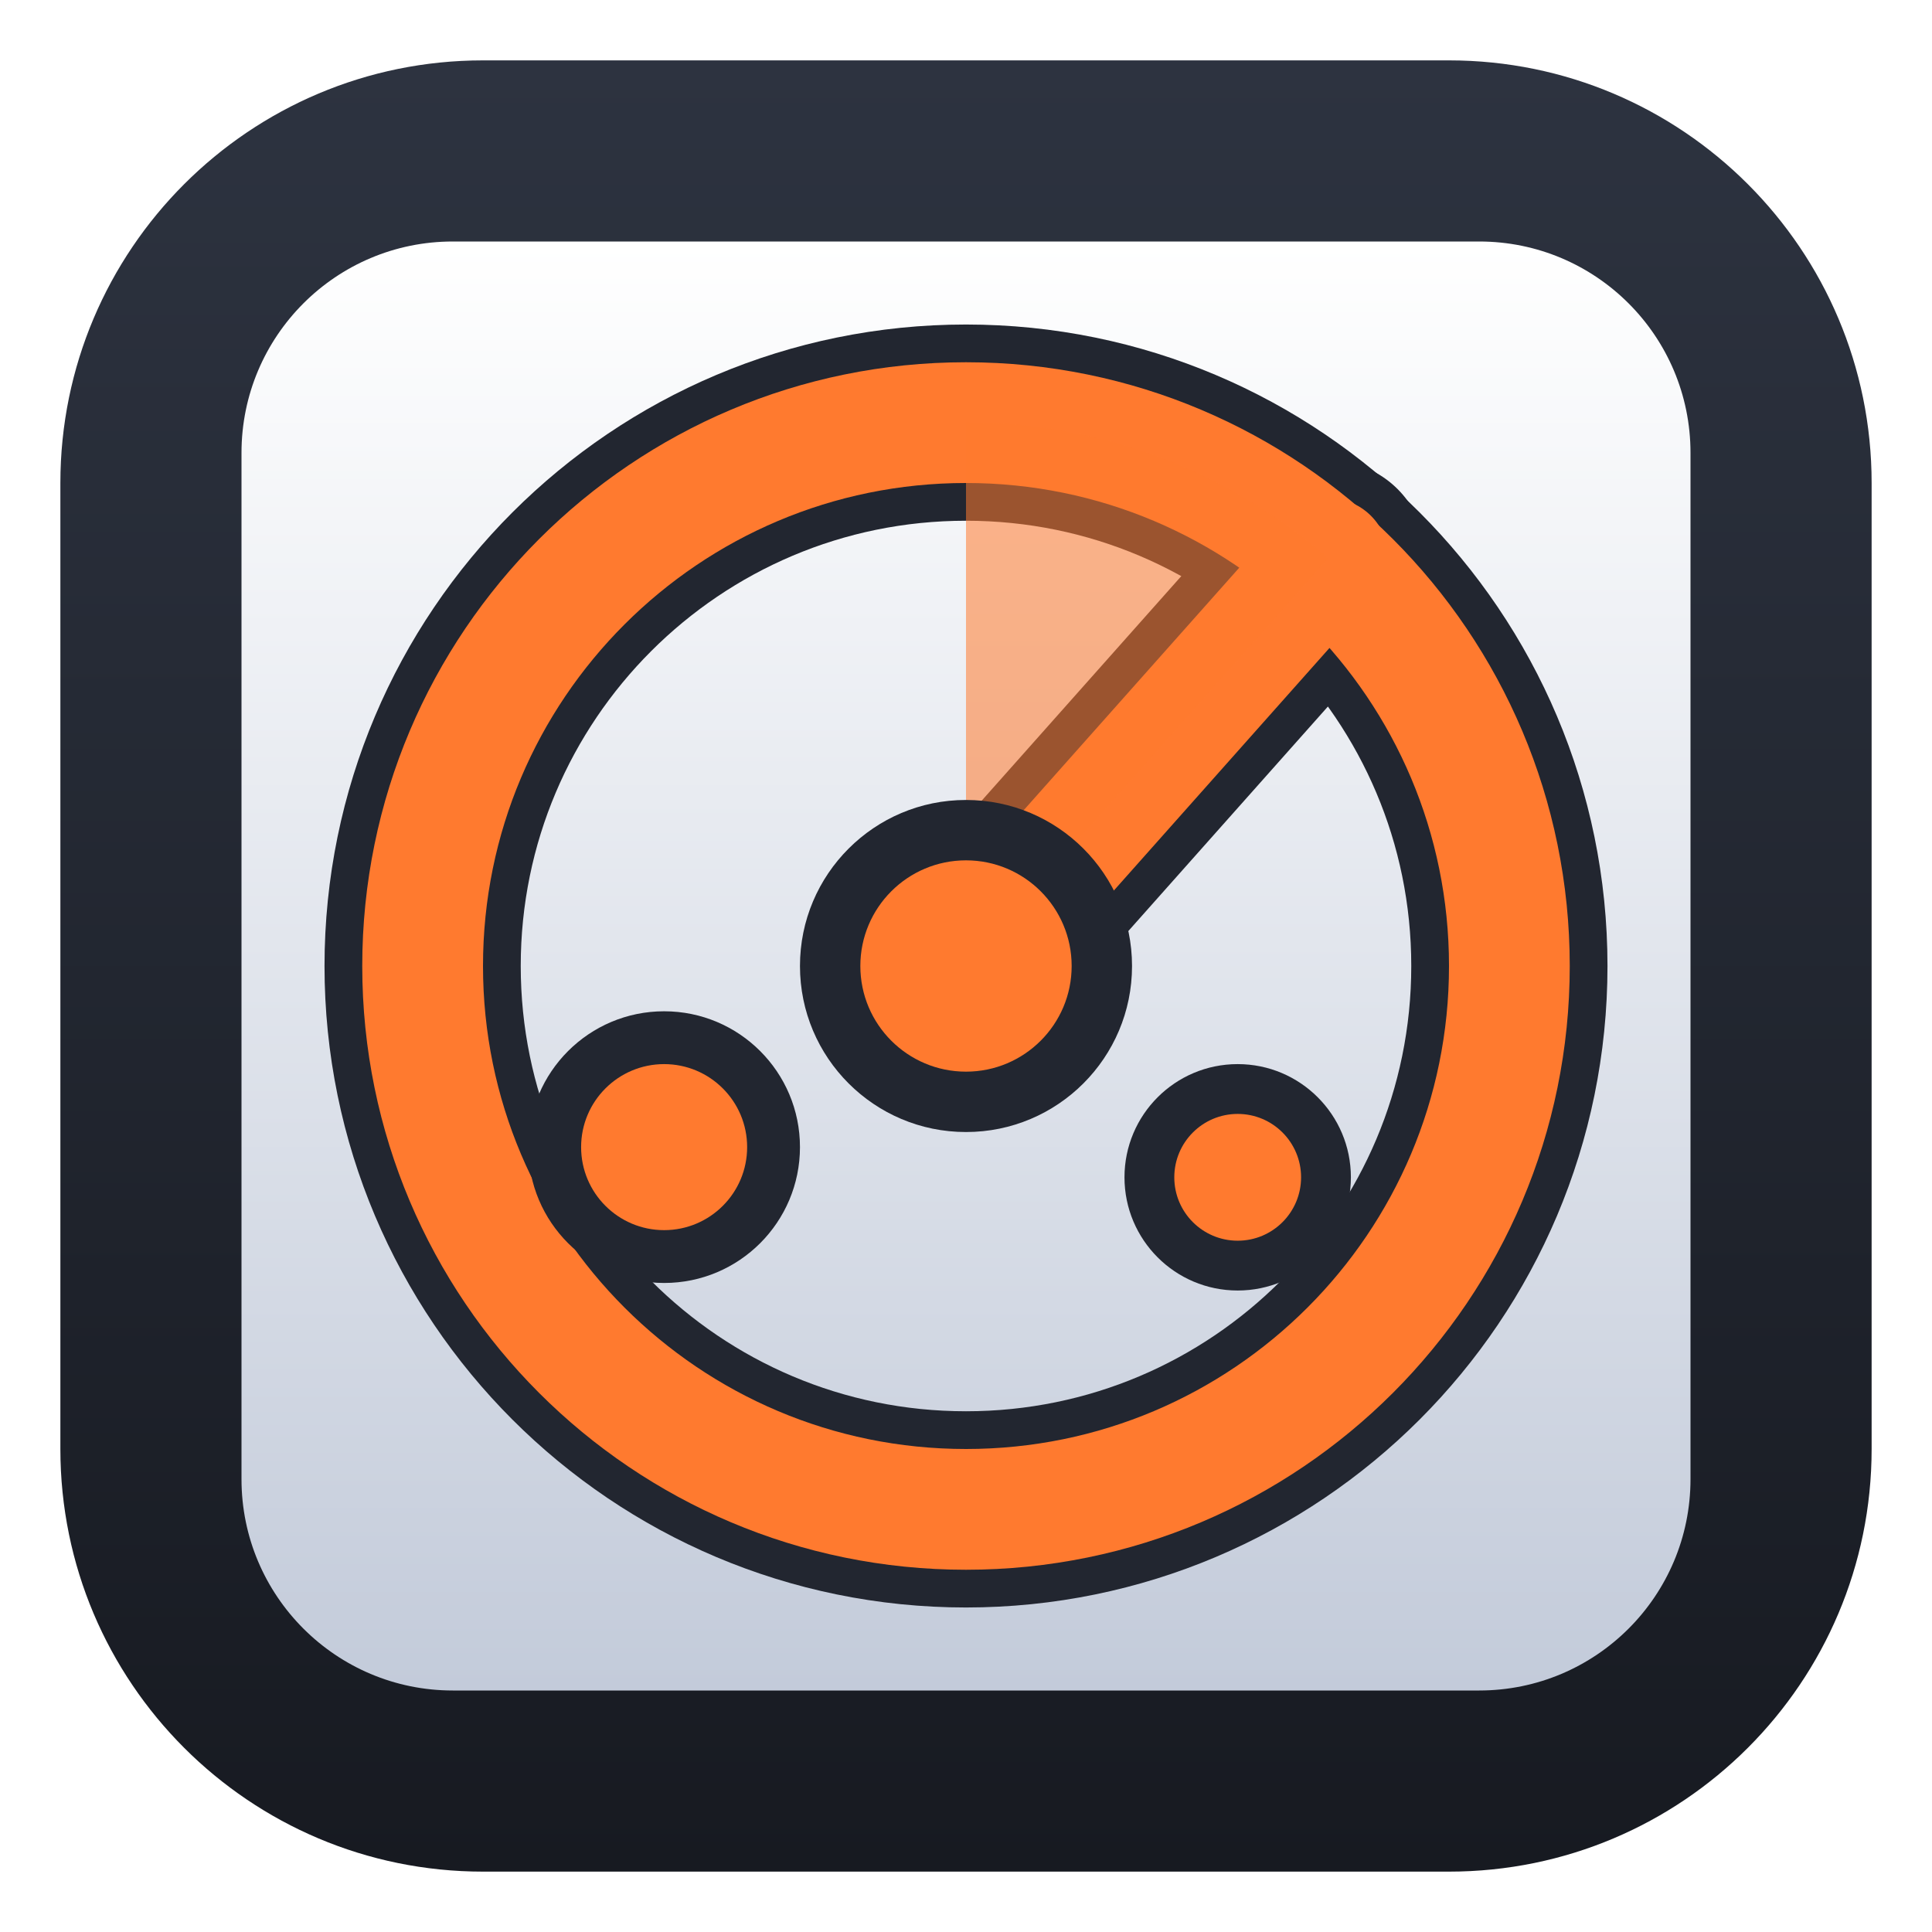
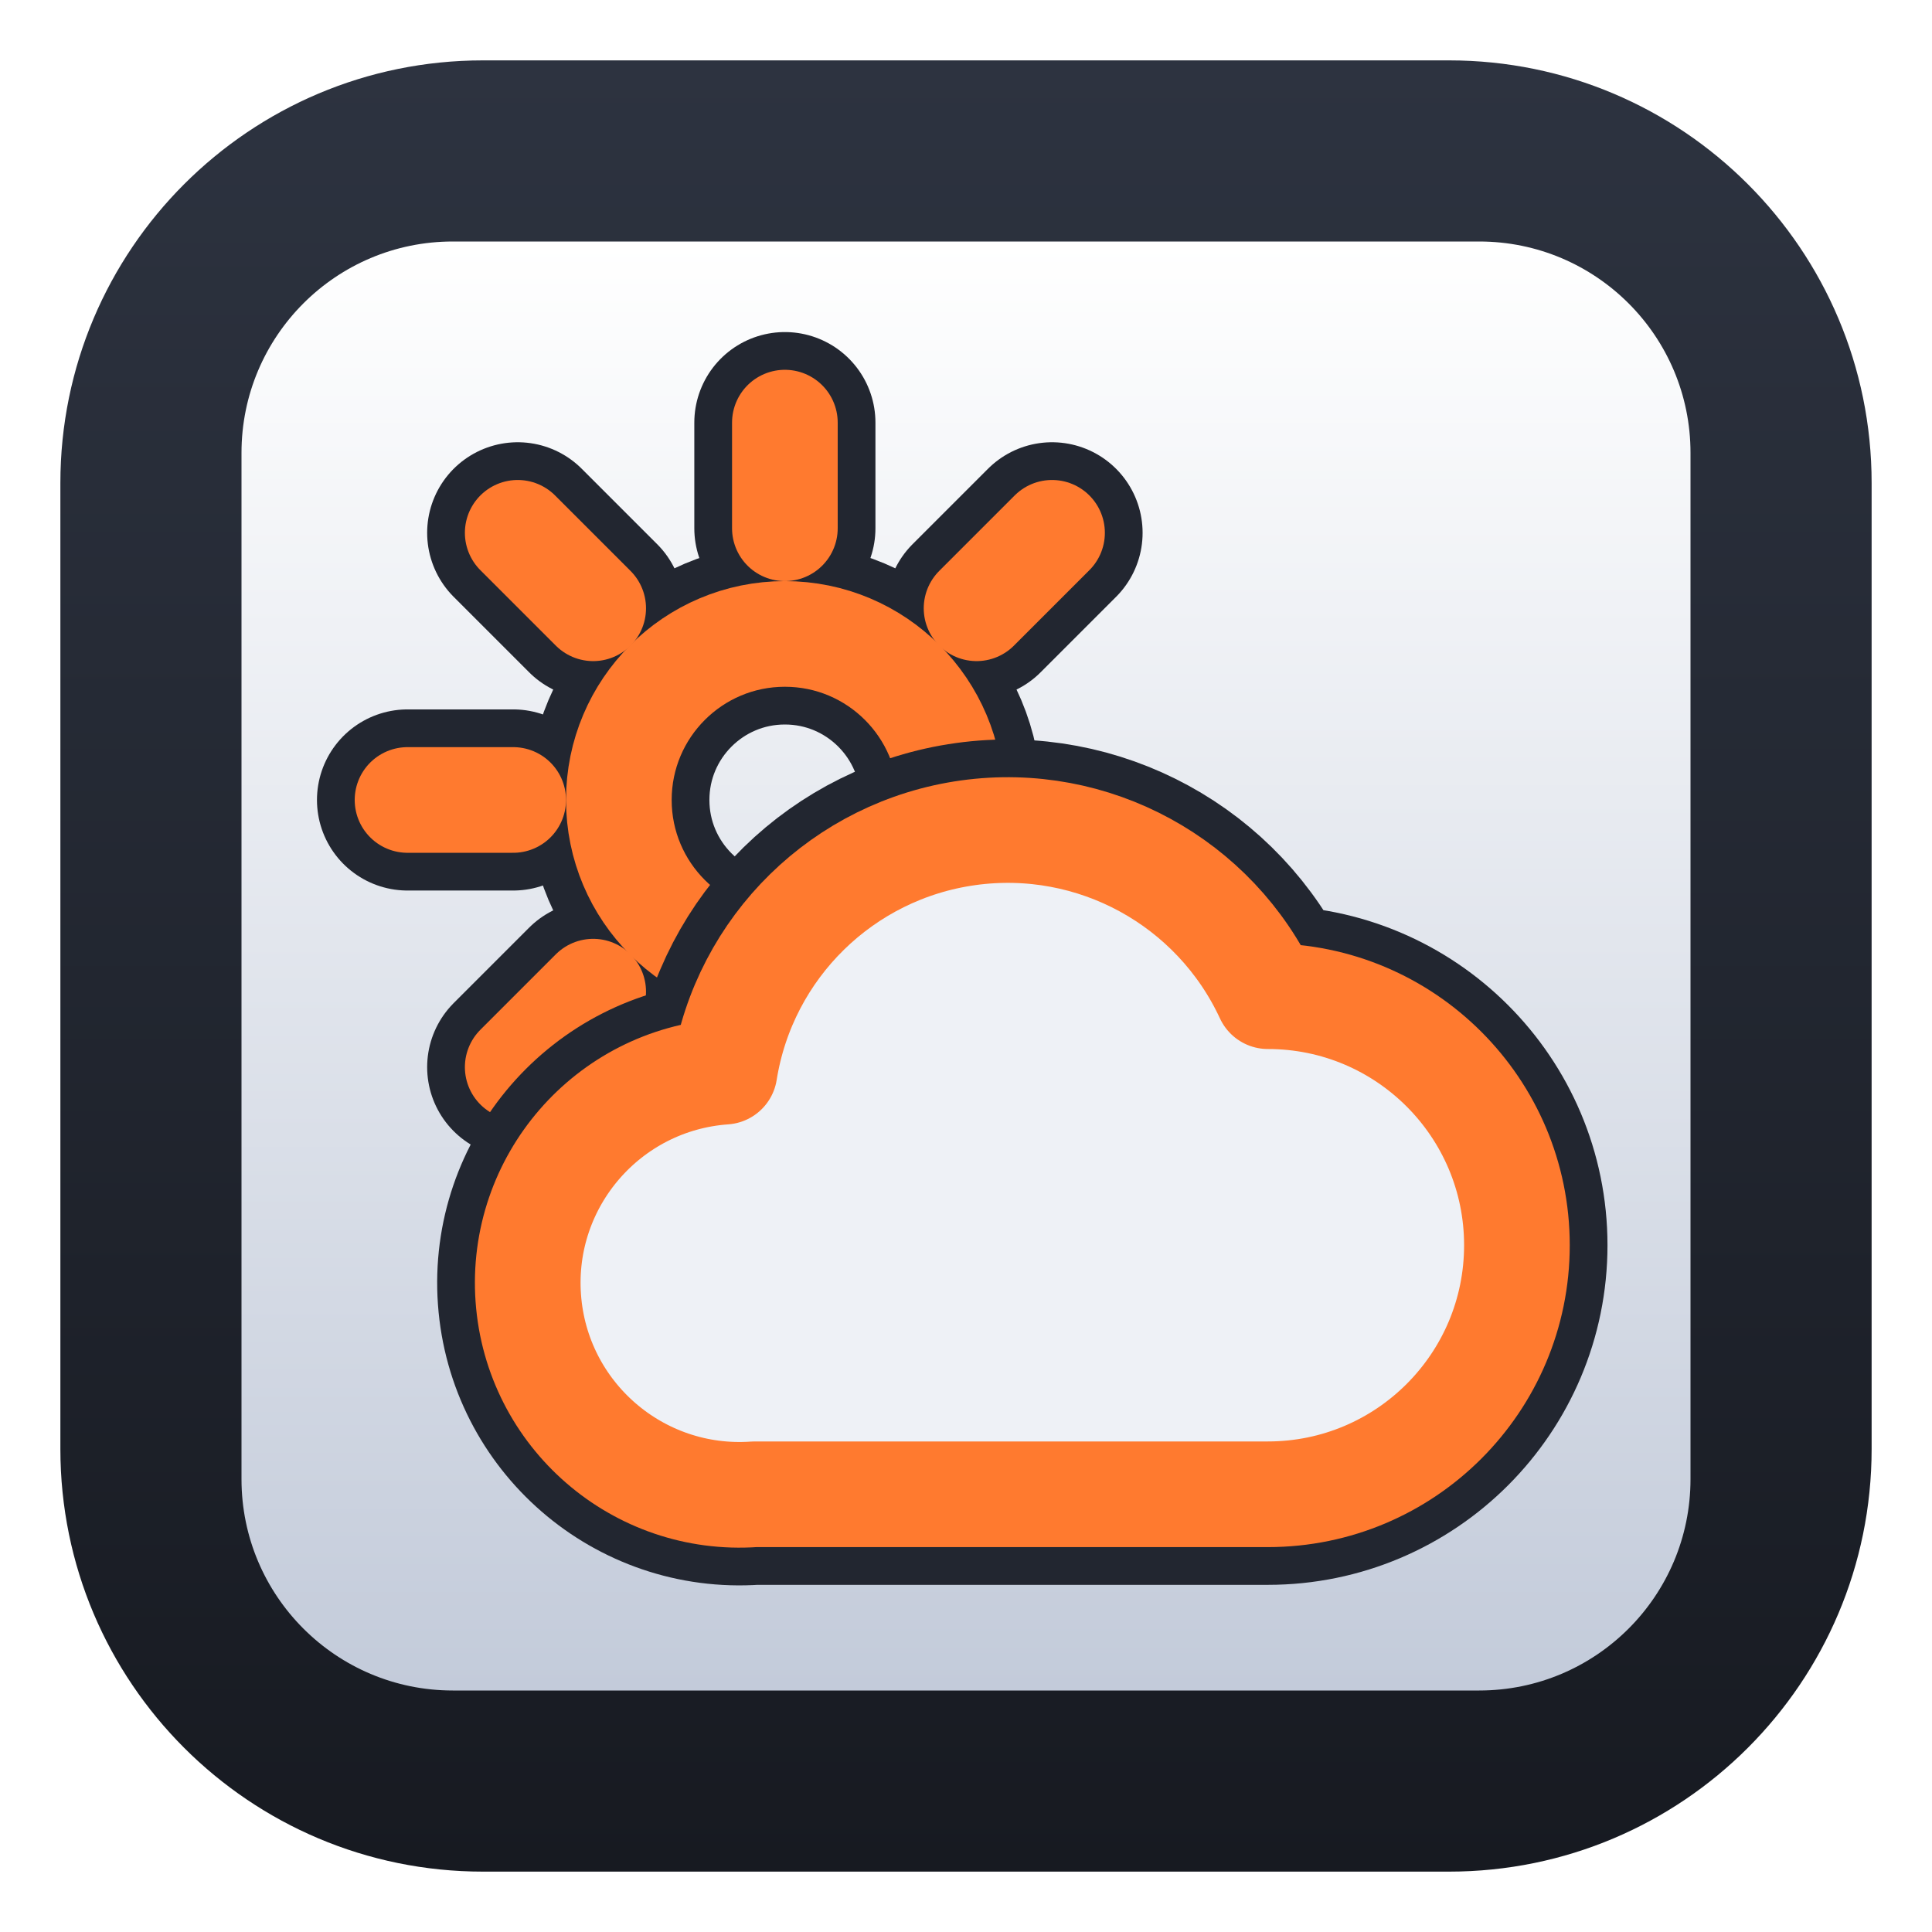
<svg xmlns="http://www.w3.org/2000/svg" width="128" height="128" viewBox="0 0 128 128">
  <defs>
    <linearGradient id="bg" x1="0" y1="0" x2="0" y2="1">
      <stop offset="0" stop-color="#2d3340" />
      <stop offset="1" stop-color="#171a21" />
    </linearGradient>
    <linearGradient id="tile" x1="0" y1="0" x2="0" y2="1">
      <stop offset="0" stop-color="#ffffff" />
      <stop offset="1" stop-color="#c3cbda" />
    </linearGradient>
  </defs>
  <rect x="4" y="4" width="120" height="120" rx="28" fill="url(#bg)" />
  <rect x="16" y="16" width="96" height="96" rx="14" fill="url(#tile)" />
  <g fill="none" stroke-linecap="round" stroke-linejoin="round">
-     <g stroke="#222630">
-       <circle cx="64" cy="64" r="36" stroke-width="13" />
-       <path d="M64 64L88 37" stroke-width="13" />
-       <path d="M64 64A0 0 0 0 1 64 64" stroke-width="20" />
+     <g stroke="#222630" stroke-width="12">
+       <circle cx="52" cy="53" r="11" />
+       <path d="M52.0 71.0L52.0 78.0" />
+       <path d="M39.3 65.7L34.3 70.7" />
+       <path d="M34.0 53.0L27.0 53.0" />
+       <path d="M39.3 40.3L34.3 35.3" />
+       <path d="M52.0 35.0L52.0 28.0" />
+       <path d="M64.7 40.3L69.7 35.3" />
    </g>
-     <g stroke="#ff7a2f">
-       <circle cx="64" cy="64" r="36" stroke-width="8" />
-       <path d="M64 64L88 37" stroke-width="8" />
+     <g stroke="#ff7a2f" stroke-width="7">
+       <circle cx="52" cy="53" r="11" />
+       <path d="M52.0 71.0L52.0 78.0" />
+       <path d="M39.3 65.7L34.3 70.7" />
+       <path d="M34.0 53.0L27.0 53.0" />
+       <path d="M39.3 40.3L34.3 35.3" />
+       <path d="M52.0 35.0L52.0 28.0" />
+       <path d="M64.7 40.3L69.7 35.3" />
    </g>
  </g>
-   <path d="M64 64L64 28A36 36 0 0 1 88 37Z" fill="#ff7a2f" fill-opacity="0.55" />
-   <circle cx="64" cy="64" r="11" fill="#222630" />
-   <circle cx="64" cy="64" r="7" fill="#ff7a2f" />
-   <circle cx="44" cy="76" r="9" fill="#222630" />
-   <circle cx="44" cy="76" r="5.5" fill="#ff7a2f" />
-   <circle cx="82" cy="78" r="7.5" fill="#222630" />
-   <circle cx="82" cy="78" r="4.2" fill="#ff7a2f" />
+   <g fill="#eef1f6" stroke-linecap="round" stroke-linejoin="round">
+     <g stroke="#222630" stroke-width="12">
+       <path d="M50 99a14 14 0 0 1-2-28 19 19 0 0 1 36-5 16.500 16.500 0 0 1 0 33Z" />
+     </g>
+     <g stroke="#ff7a2f" stroke-width="7">
+       <path d="M50 99a14 14 0 0 1-2-28 19 19 0 0 1 36-5 16.500 16.500 0 0 1 0 33Z" />
+     </g>
+   </g>
</svg>
